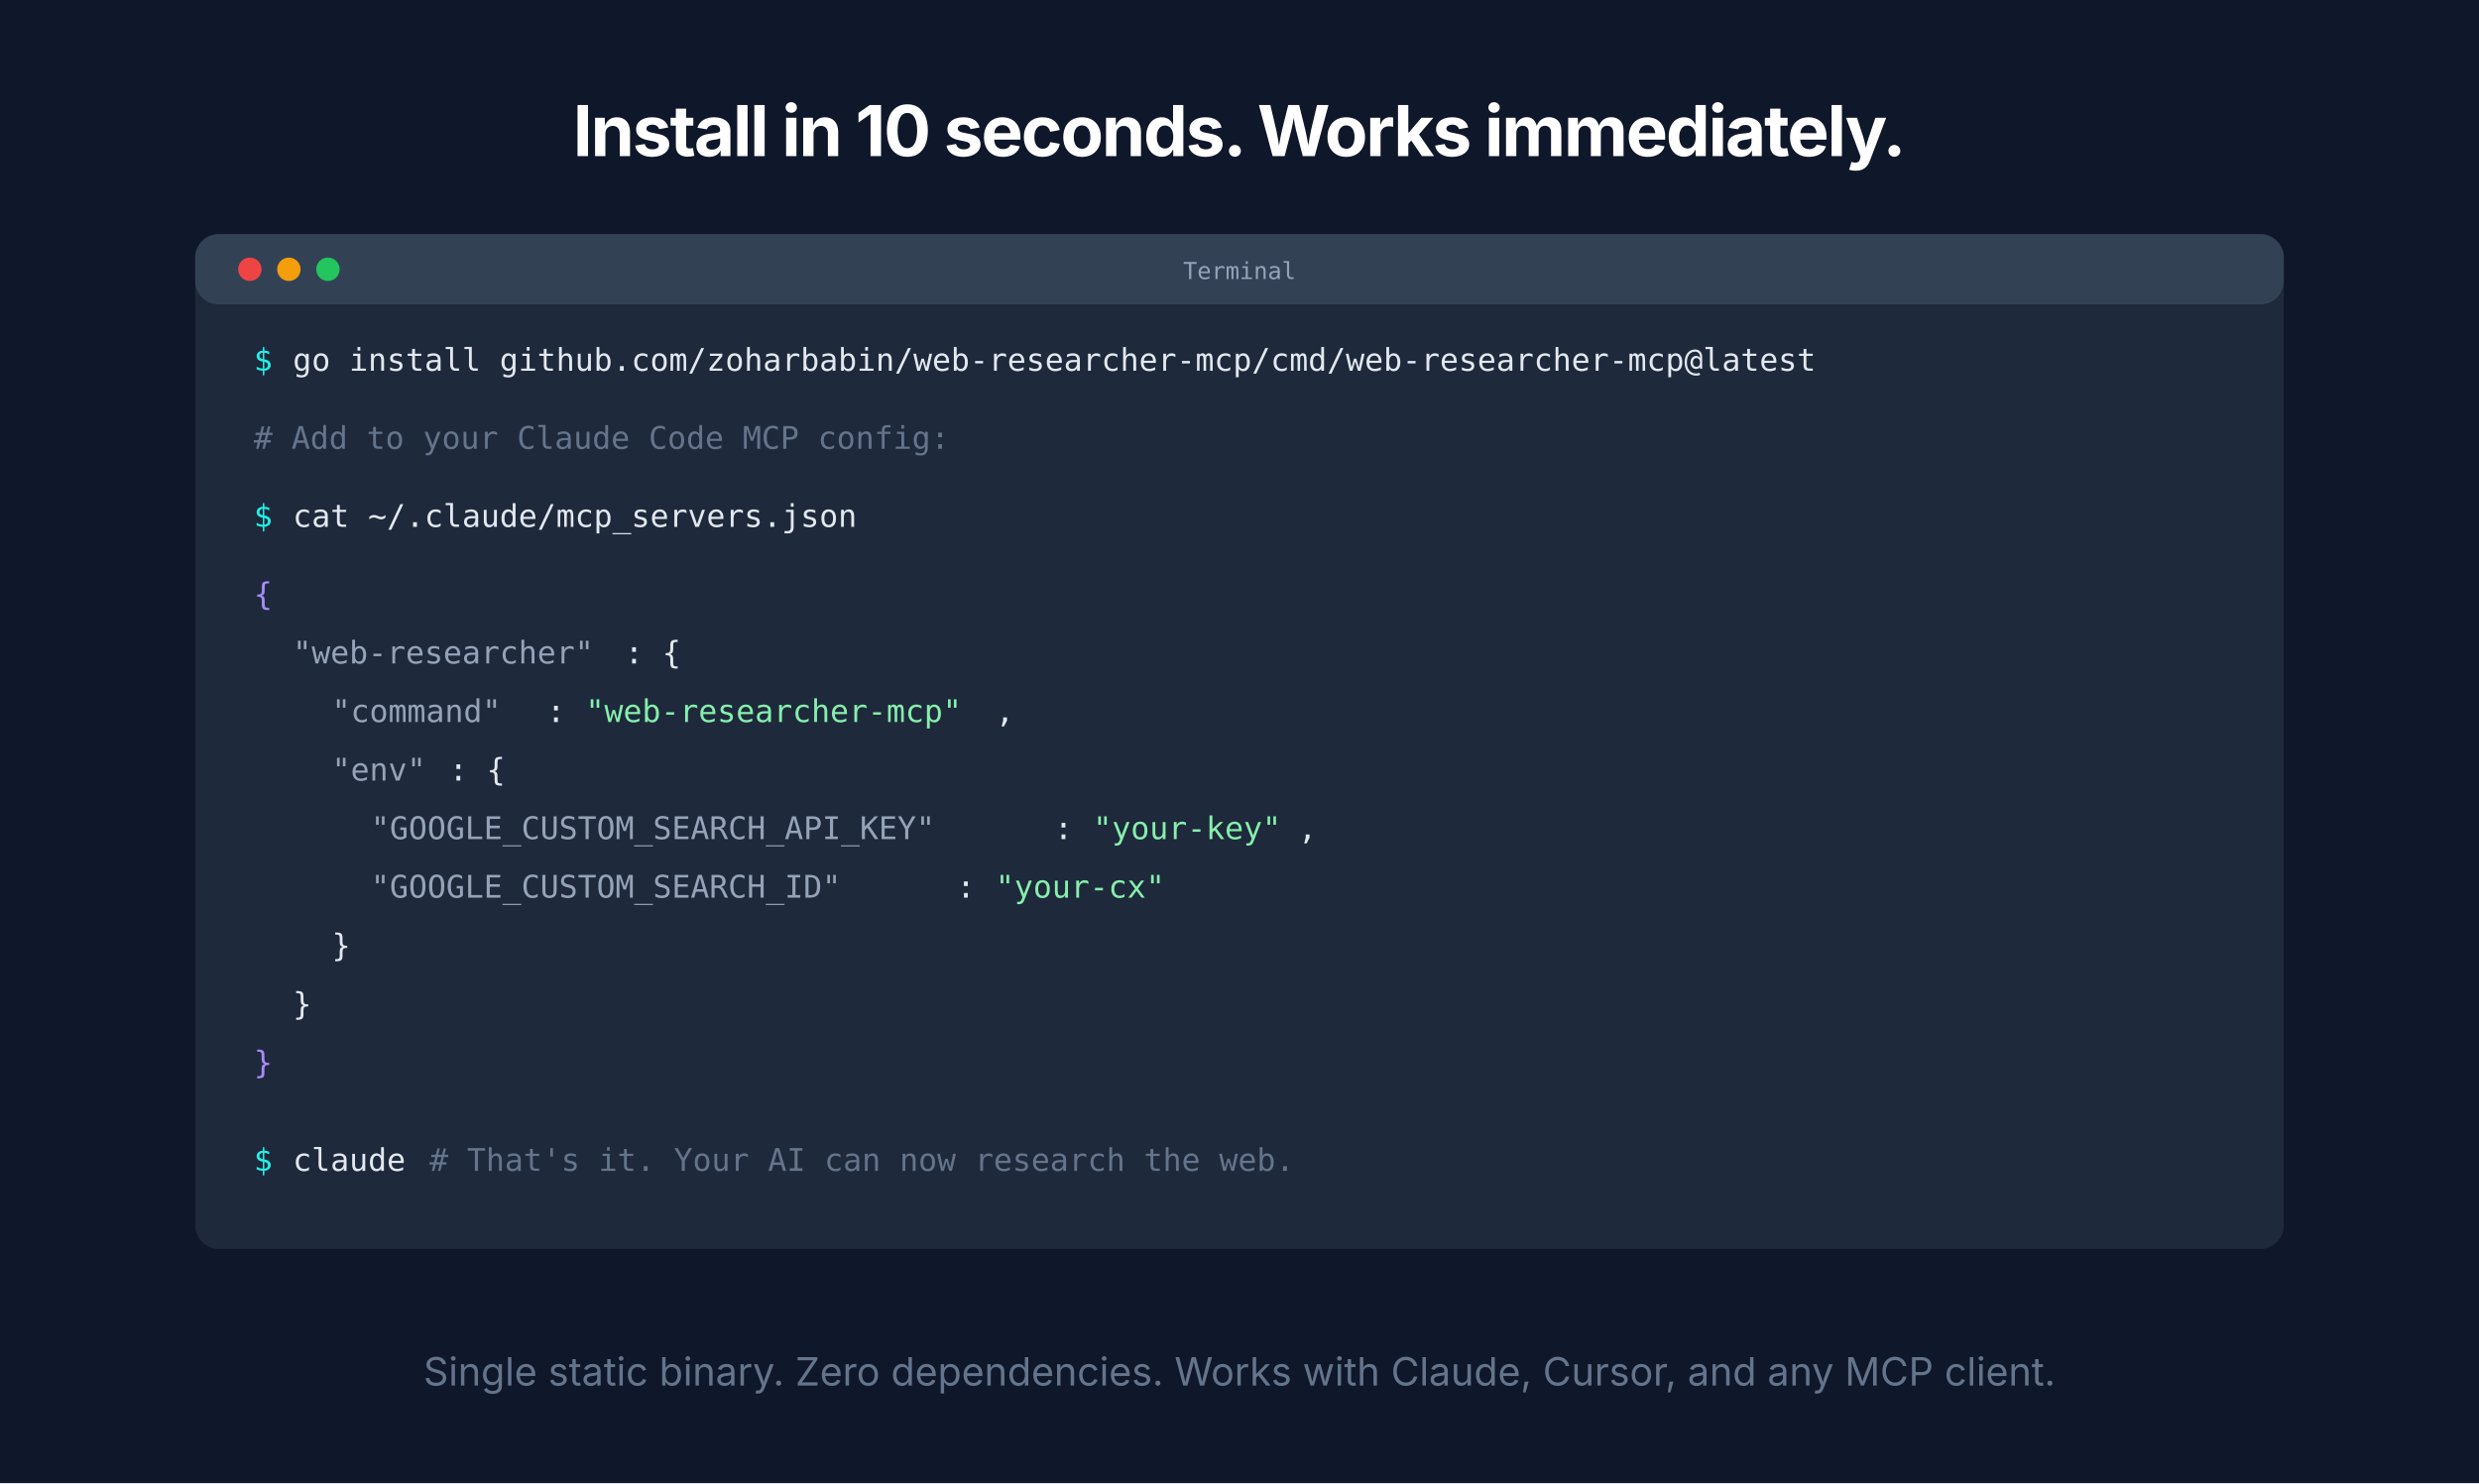
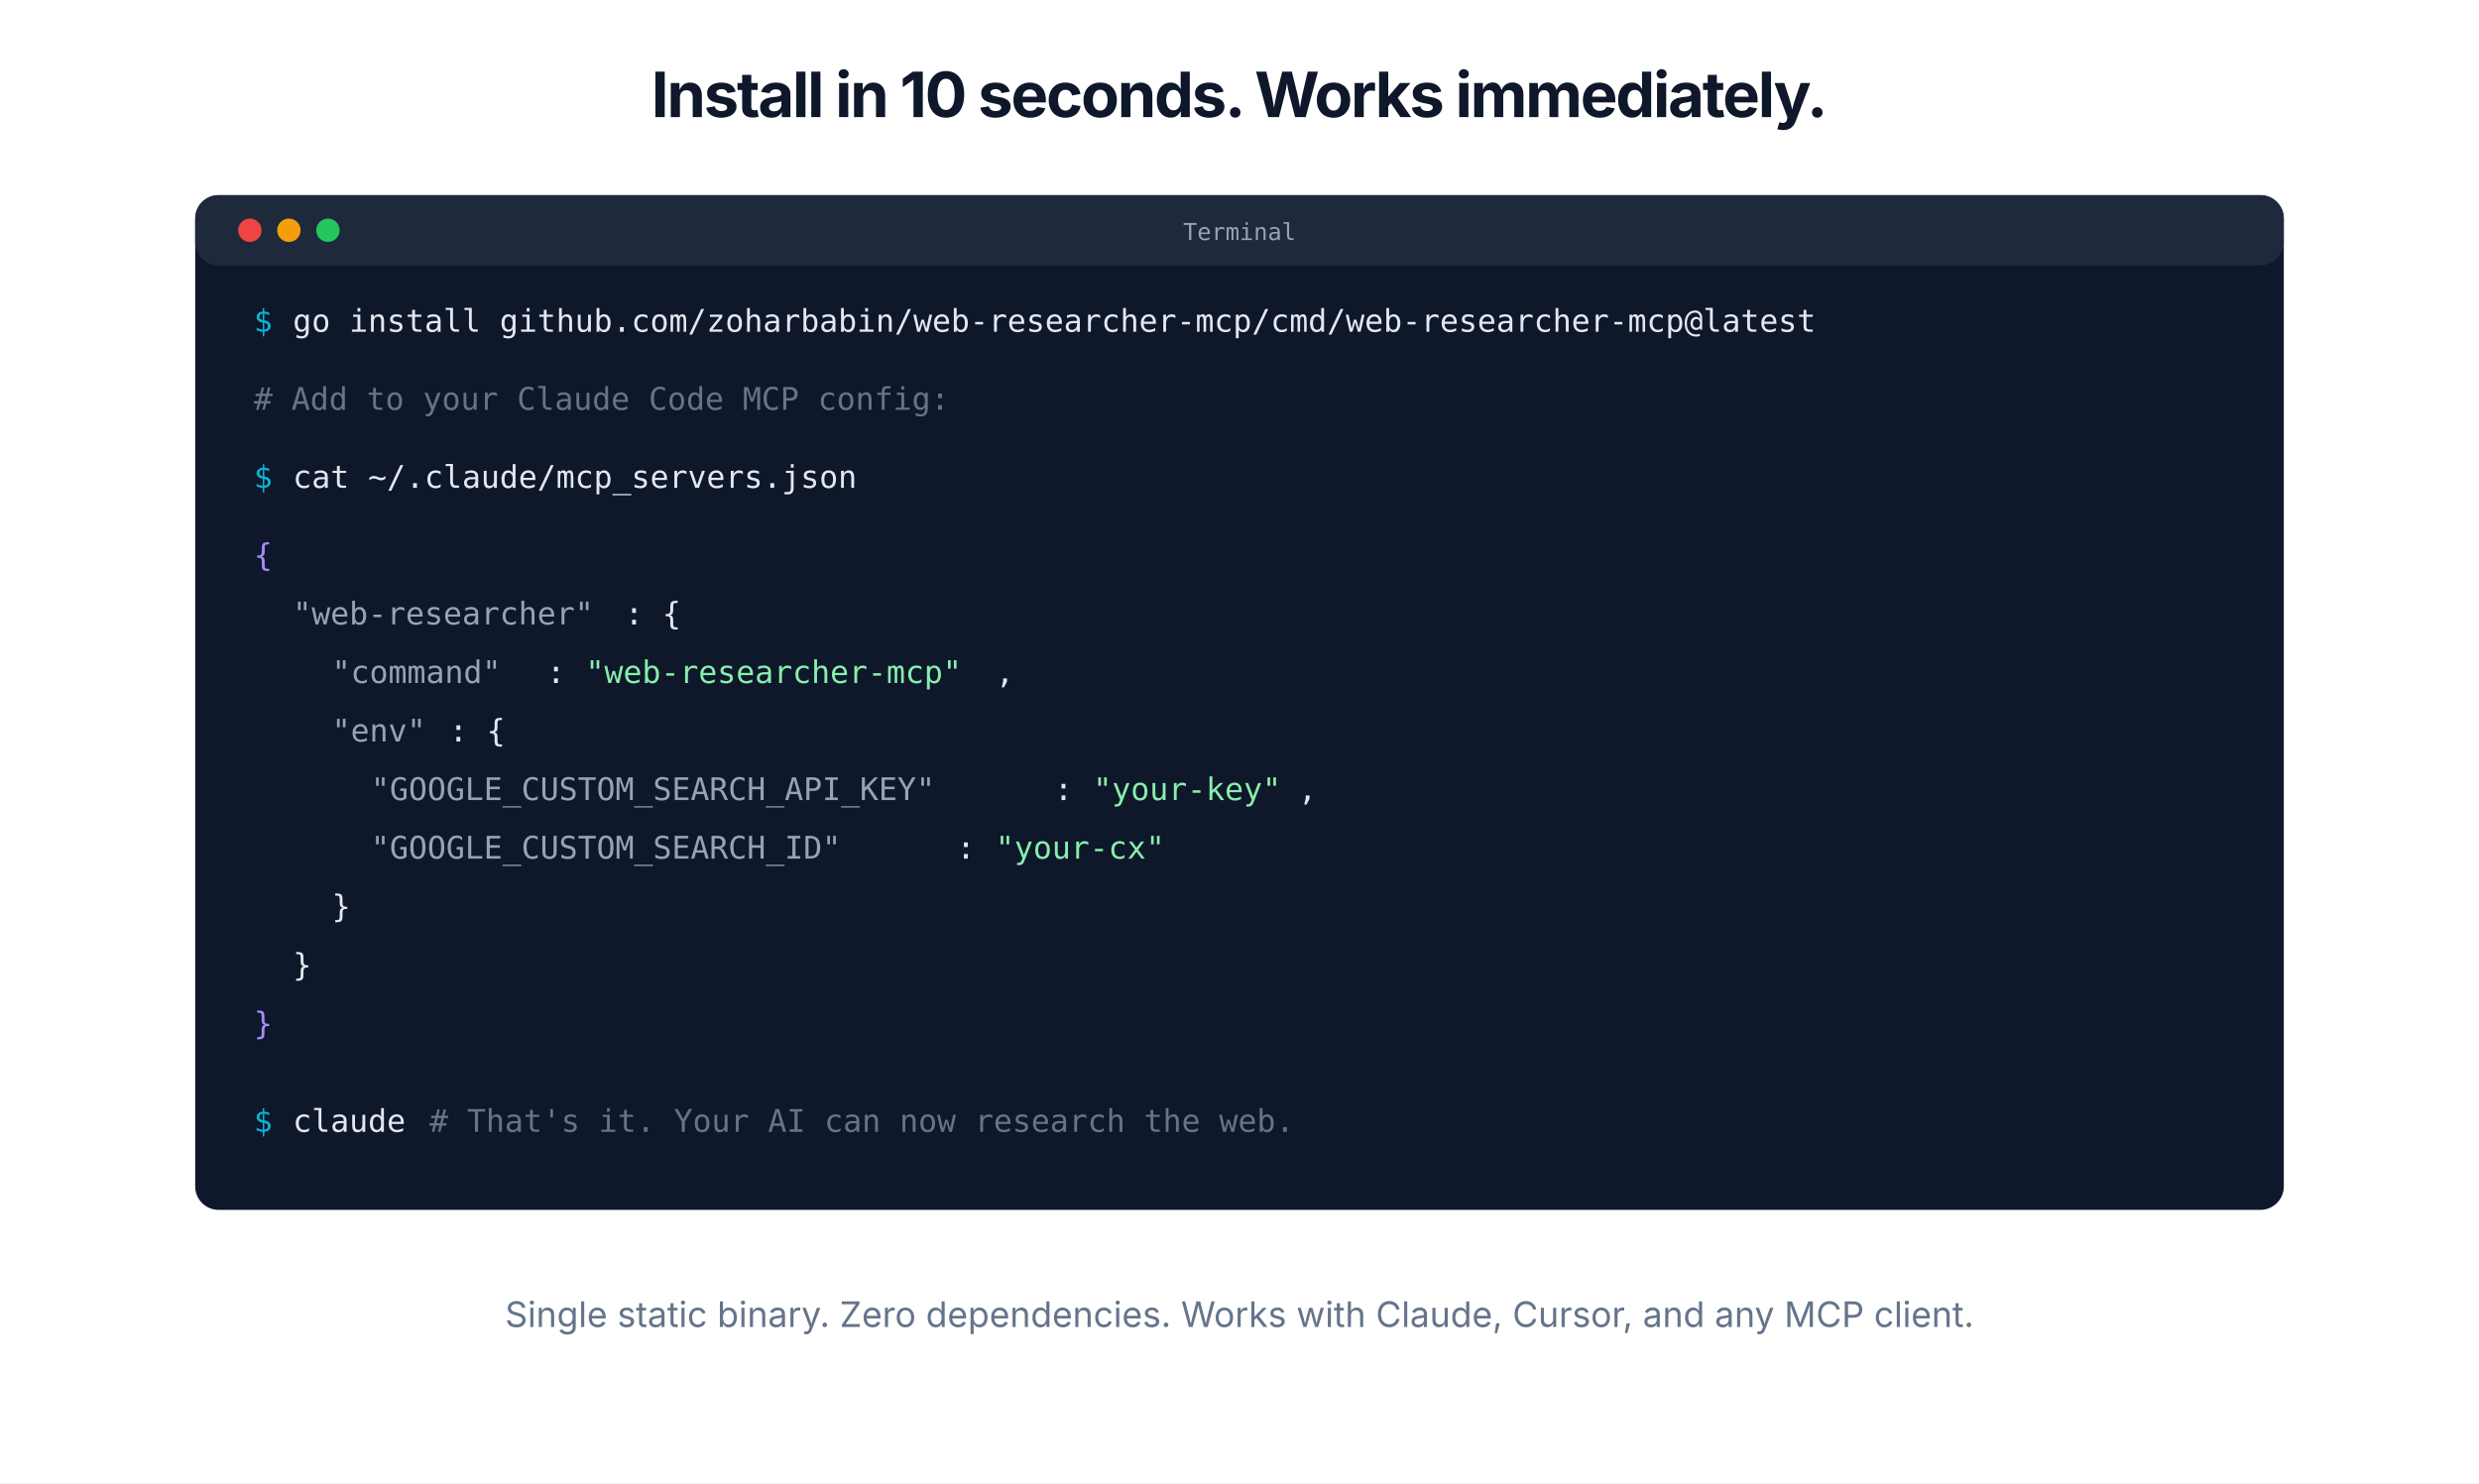
<svg xmlns="http://www.w3.org/2000/svg" viewBox="0 0 1270 760" fill="none">
-   <rect width="1270" height="760" fill="#0F172A" />
-   <text x="635" y="80" font-family="'Inter', 'SF Pro Display', sans-serif" font-size="36" font-weight="700" fill="#FFFFFF" letter-spacing="-1" text-anchor="middle" text-rendering="optimizeLegibility">Install in 10 seconds. Works immediately.</text>
-   <rect x="100" y="120" width="1070" height="520" rx="12" fill="#1E293B" />
-   <rect x="100" y="120" width="1070" height="36" rx="12" fill="#334155" />
-   <circle cx="128" cy="138" r="6" fill="#EF4444" />
-   <circle cx="148" cy="138" r="6" fill="#F59E0B" />
-   <circle cx="168" cy="138" r="6" fill="#22C55E" />
-   <text x="635" y="143" font-family="'JetBrains Mono', monospace" font-size="12" fill="#94A3B8" text-anchor="middle">Terminal</text>
+   <rect width="1270" height="760" fill="#FFFFFF" />
+   <text x="635" y="60" font-family="'Inter', 'SF Pro Display', sans-serif" font-size="32" font-weight="700" fill="#0F172A" letter-spacing="-1" text-anchor="middle" text-rendering="optimizeLegibility">Install in 10 seconds. Works immediately.</text>
+   <rect x="100" y="100" width="1070" height="520" rx="12" fill="#0F172A" />
+   <rect x="100" y="100" width="1070" height="36" rx="12" fill="#1E293B" />
+   <circle cx="128" cy="118" r="6" fill="#EF4444" />
+   <circle cx="148" cy="118" r="6" fill="#F59E0B" />
+   <circle cx="168" cy="118" r="6" fill="#22C55E" />
+   <text x="635" y="123" font-family="'JetBrains Mono', monospace" font-size="12" fill="#94A3B8" text-anchor="middle">Terminal</text>
  <g font-family="'JetBrains Mono', 'SF Mono', monospace" font-size="16" fill="#E2E8F0">
-     <text x="130" y="190" fill="#22F0E8">$</text>
-     <text x="150" y="190">go install github.com/zoharbabin/web-researcher-mcp/cmd/web-researcher-mcp@latest</text>
-     <text x="130" y="230" fill="#64748B"># Add to your Claude Code MCP config:</text>
-     <text x="130" y="270" fill="#22F0E8">$</text>
-     <text x="150" y="270">cat ~/.claude/mcp_servers.json</text>
-     <text x="130" y="310" fill="#A78BFA">{</text>
-     <text x="150" y="340" fill="#94A3B8">"web-researcher"</text>
-     <text x="320" y="340" fill="#E2E8F0">: {</text>
-     <text x="170" y="370" fill="#94A3B8">"command"</text>
-     <text x="280" y="370" fill="#E2E8F0">: </text>
-     <text x="300" y="370" fill="#86EFAC">"web-researcher-mcp"</text>
-     <text x="510" y="370" fill="#E2E8F0">,</text>
-     <text x="170" y="400" fill="#94A3B8">"env"</text>
-     <text x="230" y="400" fill="#E2E8F0">: {</text>
-     <text x="190" y="430" fill="#94A3B8">"GOOGLE_CUSTOM_SEARCH_API_KEY"</text>
-     <text x="540" y="430" fill="#E2E8F0">: </text>
-     <text x="560" y="430" fill="#86EFAC">"your-key"</text>
-     <text x="665" y="430" fill="#E2E8F0">,</text>
-     <text x="190" y="460" fill="#94A3B8">"GOOGLE_CUSTOM_SEARCH_ID"</text>
-     <text x="490" y="460" fill="#E2E8F0">: </text>
-     <text x="510" y="460" fill="#86EFAC">"your-cx"</text>
-     <text x="170" y="490" fill="#E2E8F0">}</text>
-     <text x="150" y="520" fill="#E2E8F0">}</text>
-     <text x="130" y="550" fill="#A78BFA">}</text>
-     <text x="130" y="600" fill="#22F0E8">$</text>
-     <text x="150" y="600">claude</text>
-     <text x="220" y="600" fill="#64748B"># That's it. Your AI can now research the web.</text>
+     <text x="130" y="170" fill="#06B6D4">$</text>
+     <text x="150" y="170">go install github.com/zoharbabin/web-researcher-mcp/cmd/web-researcher-mcp@latest</text>
+     <text x="130" y="210" fill="#64748B"># Add to your Claude Code MCP config:</text>
+     <text x="130" y="250" fill="#06B6D4">$</text>
+     <text x="150" y="250">cat ~/.claude/mcp_servers.json</text>
+     <text x="130" y="290" fill="#A78BFA">{</text>
+     <text x="150" y="320" fill="#94A3B8">"web-researcher"</text>
+     <text x="320" y="320" fill="#E2E8F0">: {</text>
+     <text x="170" y="350" fill="#94A3B8">"command"</text>
+     <text x="280" y="350" fill="#E2E8F0">: </text>
+     <text x="300" y="350" fill="#86EFAC">"web-researcher-mcp"</text>
+     <text x="510" y="350" fill="#E2E8F0">,</text>
+     <text x="170" y="380" fill="#94A3B8">"env"</text>
+     <text x="230" y="380" fill="#E2E8F0">: {</text>
+     <text x="190" y="410" fill="#94A3B8">"GOOGLE_CUSTOM_SEARCH_API_KEY"</text>
+     <text x="540" y="410" fill="#E2E8F0">: </text>
+     <text x="560" y="410" fill="#86EFAC">"your-key"</text>
+     <text x="665" y="410" fill="#E2E8F0">,</text>
+     <text x="190" y="440" fill="#94A3B8">"GOOGLE_CUSTOM_SEARCH_ID"</text>
+     <text x="490" y="440" fill="#E2E8F0">: </text>
+     <text x="510" y="440" fill="#86EFAC">"your-cx"</text>
+     <text x="170" y="470" fill="#E2E8F0">}</text>
+     <text x="150" y="500" fill="#E2E8F0">}</text>
+     <text x="130" y="530" fill="#A78BFA">}</text>
+     <text x="130" y="580" fill="#06B6D4">$</text>
+     <text x="150" y="580">claude</text>
+     <text x="220" y="580" fill="#64748B"># That's it. Your AI can now research the web.</text>
  </g>
-   <text x="635" y="710" font-family="'Inter', 'SF Pro Display', sans-serif" font-size="20" font-weight="400" fill="#64748B" text-anchor="middle" text-rendering="optimizeLegibility">Single static binary. Zero dependencies. Works with Claude, Cursor, and any MCP client.</text>
+   <text x="635" y="680" font-family="'Inter', 'SF Pro Display', sans-serif" font-size="18" font-weight="400" fill="#64748B" text-anchor="middle" text-rendering="optimizeLegibility">Single static binary. Zero dependencies. Works with Claude, Cursor, and any MCP client.</text>
</svg>
